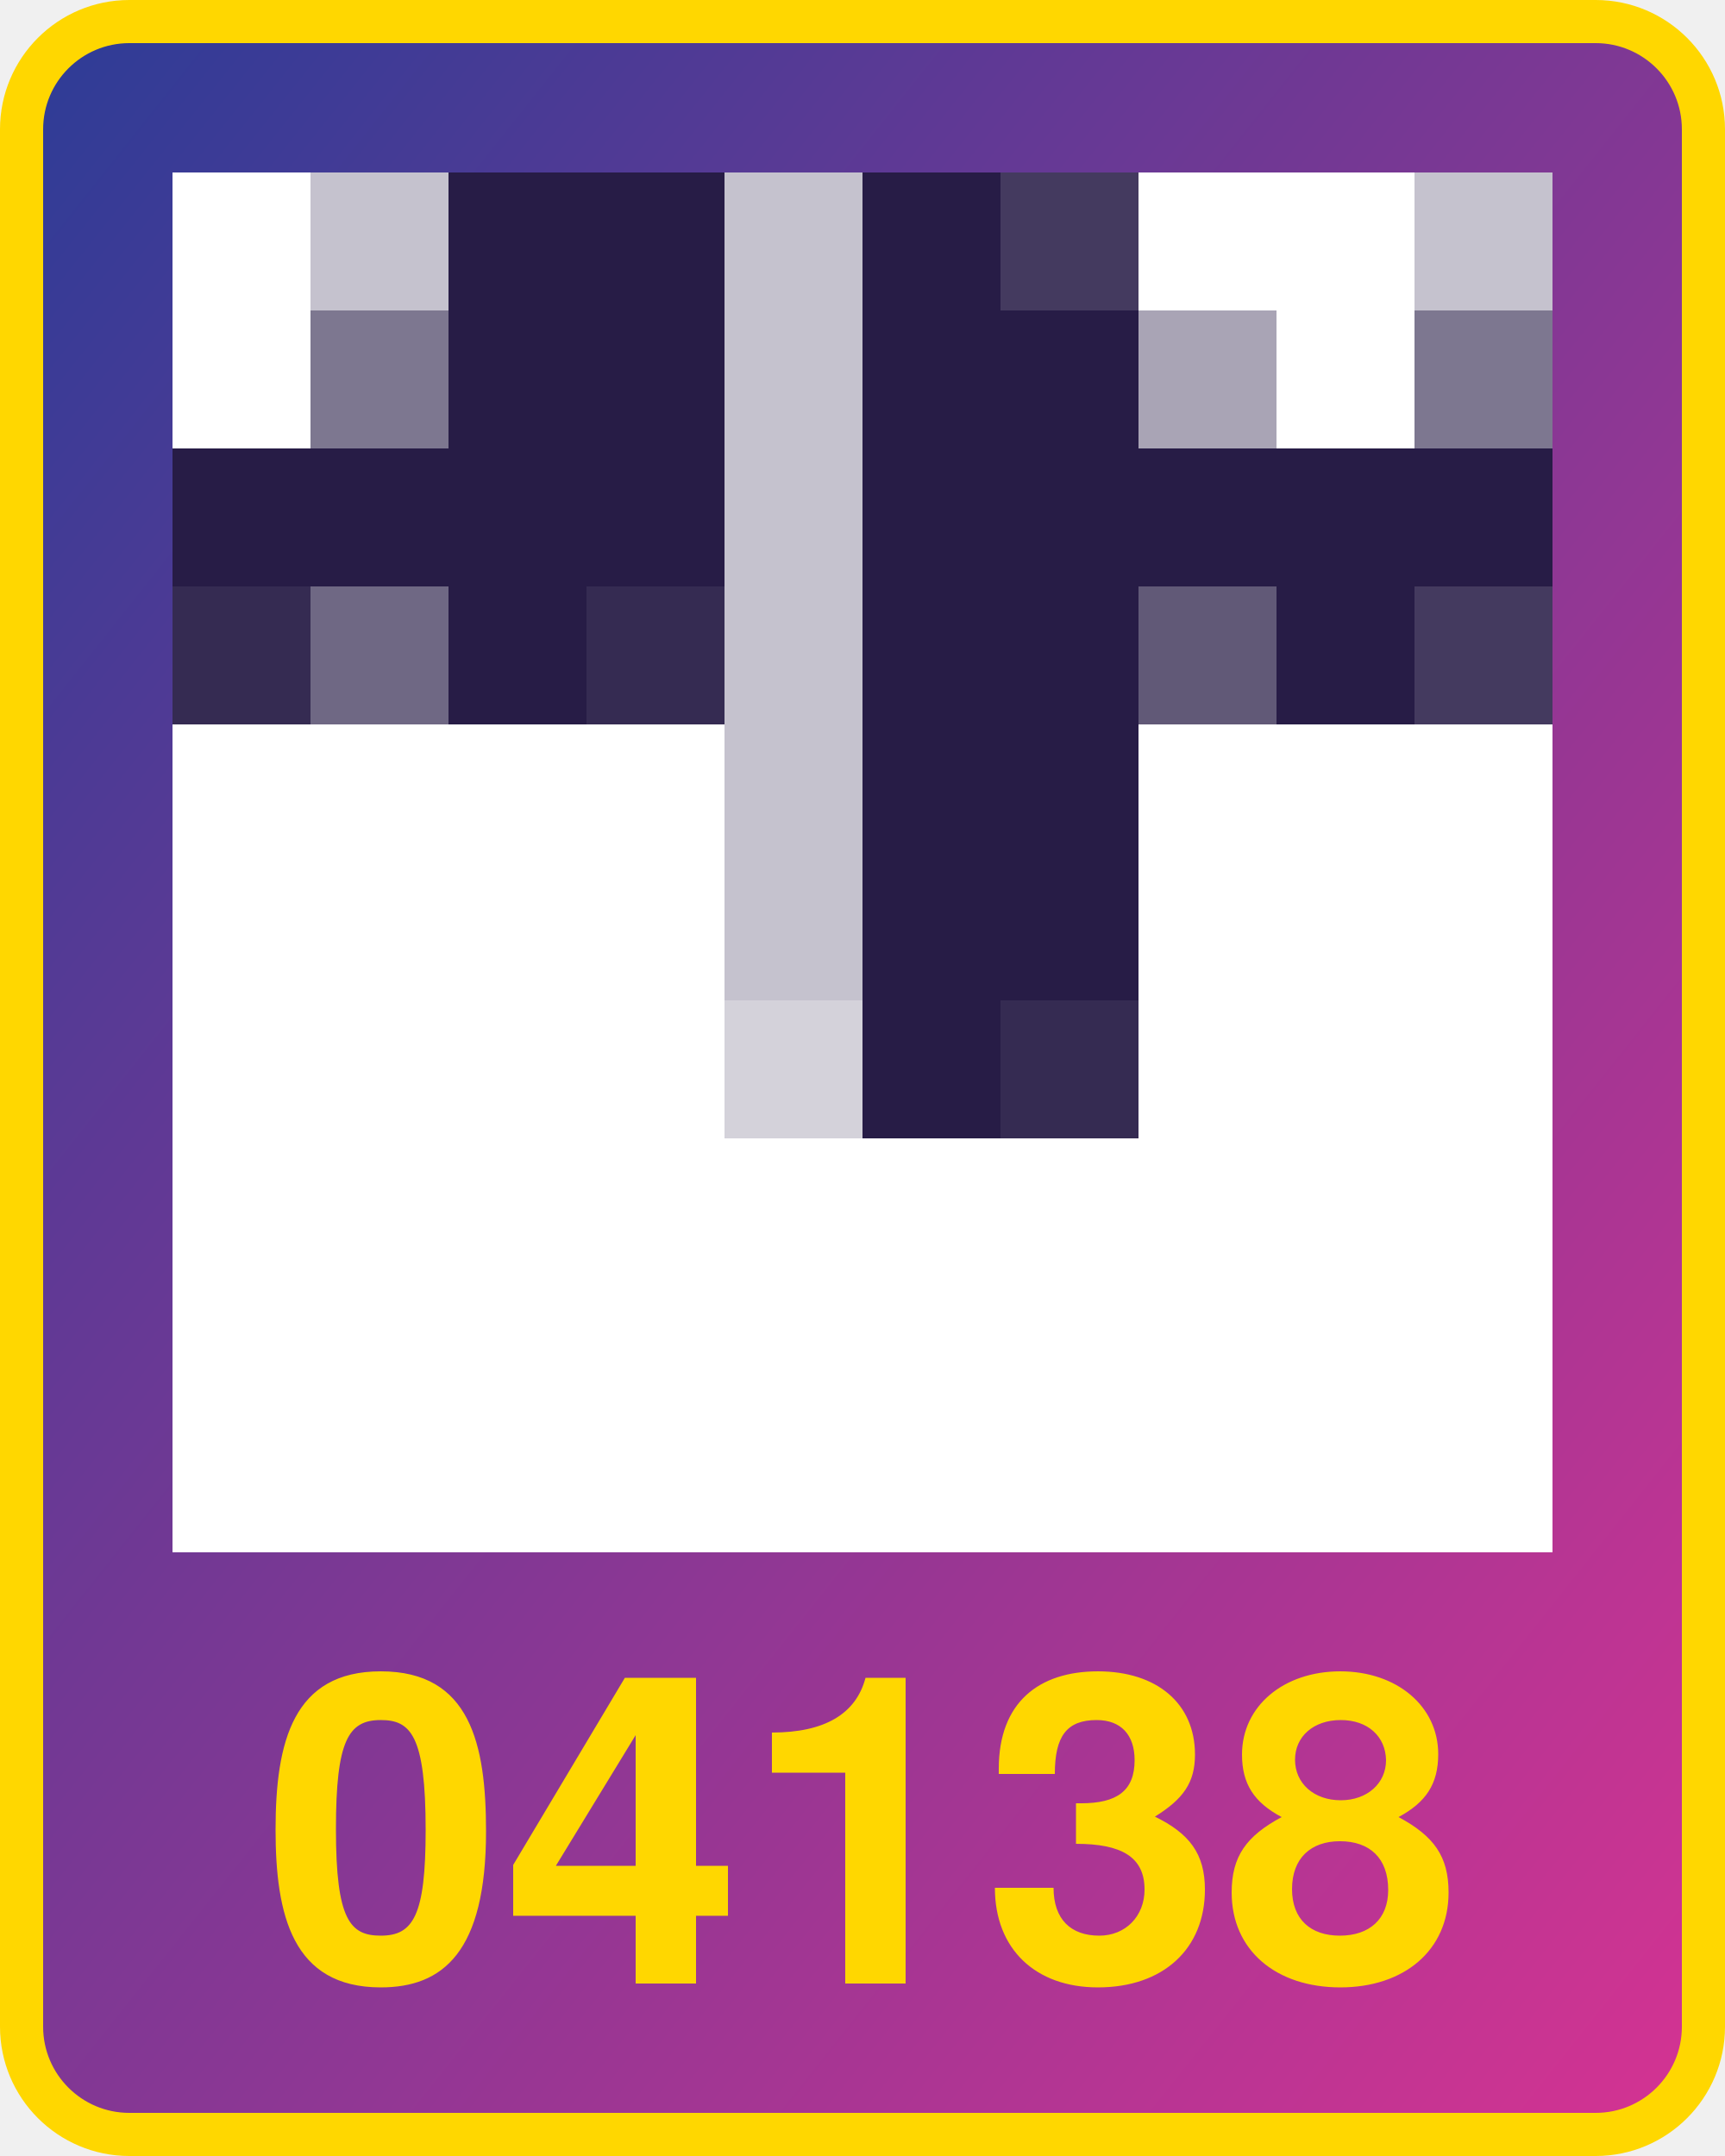
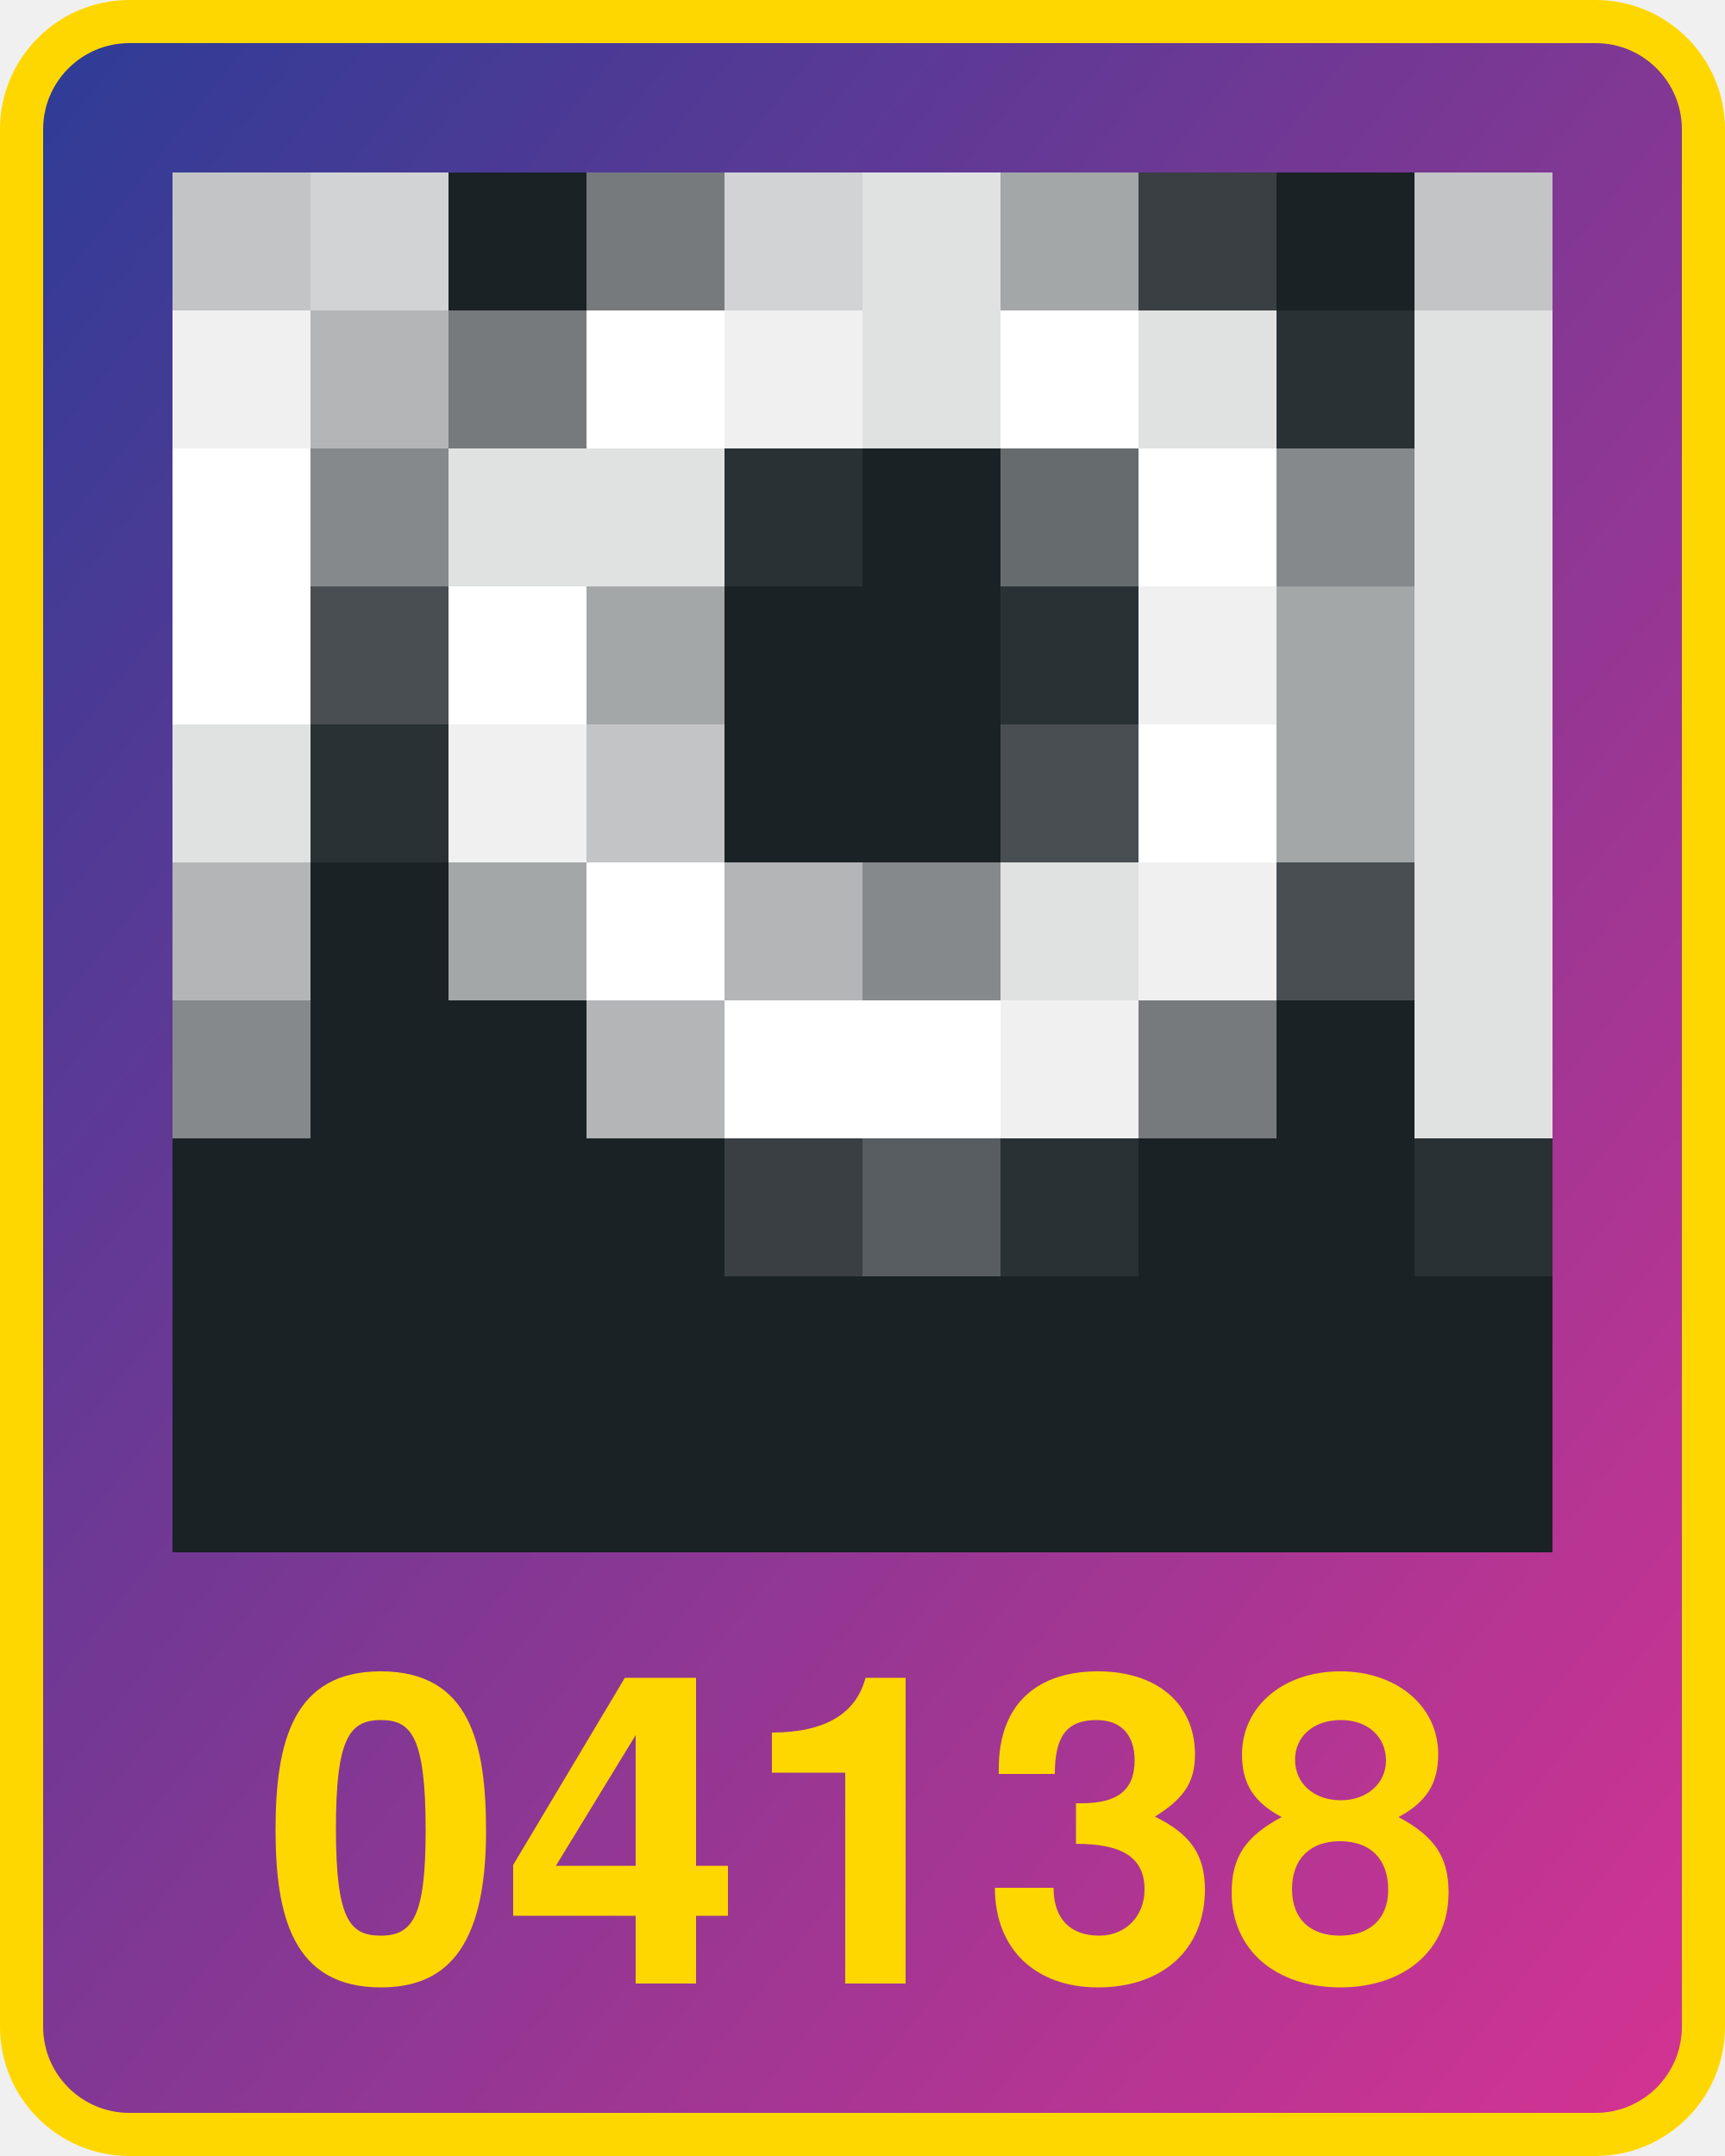
<svg xmlns="http://www.w3.org/2000/svg" width="800" height="1000">
  <defs>
    <linearGradient id="g" x1="0" x2="1" y1="0" y2="1">
      <stop offset="0%" stop-color="#2d3c96" />
      <stop offset="100%" stop-color="#d53392" />
    </linearGradient>
  </defs>
  <rect x="10" y="10" width="780" height="980" fill="url(#g)" rx="50" ry="50" stroke="gold" stroke-width="20" />
  <text x="400" y="920" width="780" text-anchor="middle" style="font:bold 200px 'Helvetica Neue';fill:gold">04138</text>
  <g transform="translate(80 80) scale(64)">
-     <rect x="0" y="0" width="1" height="1" fill="#ffffff" />
-     <rect x="0" y="1" width="1" height="1" fill="#ffffff" />
-     <rect x="0" y="2" width="1" height="1" fill="#271c46" />
-     <rect x="0" y="3" width="1" height="1" fill="#352b52" />
-     <rect x="0" y="4" width="1" height="1" fill="#ffffff" />
-     <rect x="0" y="5" width="1" height="1" fill="#ffffff" />
-     <rect x="0" y="6" width="1" height="1" fill="#ffffff" />
-     <rect x="0" y="7" width="1" height="1" fill="#ffffff" />
-     <rect x="0" y="8" width="1" height="1" fill="#ffffff" />
-     <rect x="0" y="9" width="1" height="1" fill="#ffffff" />
-     <rect x="1" y="0" width="1" height="1" fill="#c5c2ce" />
-     <rect x="1" y="1" width="1" height="1" fill="#7d7790" />
-     <rect x="1" y="2" width="1" height="1" fill="#271c46" />
-     <rect x="1" y="3" width="1" height="1" fill="#6f6884" />
-     <rect x="1" y="4" width="1" height="1" fill="#ffffff" />
-     <rect x="1" y="5" width="1" height="1" fill="#ffffff" />
-     <rect x="1" y="6" width="1" height="1" fill="#ffffff" />
-     <rect x="1" y="7" width="1" height="1" fill="#ffffff" />
-     <rect x="1" y="8" width="1" height="1" fill="#ffffff" />
-     <rect x="1" y="9" width="1" height="1" fill="#ffffff" />
-     <rect x="2" y="0" width="1" height="1" fill="#271c46" />
-     <rect x="2" y="1" width="1" height="1" fill="#271c46" />
-     <rect x="2" y="2" width="1" height="1" fill="#271c46" />
-     <rect x="2" y="3" width="1" height="1" fill="#271c46" />
-     <rect x="2" y="4" width="1" height="1" fill="#ffffff" />
-     <rect x="2" y="5" width="1" height="1" fill="#ffffff" />
-     <rect x="2" y="6" width="1" height="1" fill="#ffffff" />
-     <rect x="2" y="7" width="1" height="1" fill="#ffffff" />
-     <rect x="2" y="8" width="1" height="1" fill="#ffffff" />
-     <rect x="2" y="9" width="1" height="1" fill="#ffffff" />
-     <rect x="3" y="0" width="1" height="1" fill="#271c46" />
-     <rect x="3" y="1" width="1" height="1" fill="#271c46" />
-     <rect x="3" y="2" width="1" height="1" fill="#271c46" />
-     <rect x="3" y="3" width="1" height="1" fill="#352b52" />
-     <rect x="3" y="4" width="1" height="1" fill="#ffffff" />
+     <rect x="0" y="0" width="1" height="1" fill="#c2c4c5" />
+     <rect x="0" y="1" width="1" height="1" fill="#f0f0f1" />
+     <rect x="0" y="2" width="1" height="1" fill="#ffffff" />
+     <rect x="0" y="3" width="1" height="1" fill="#ffffff" />
+     <rect x="0" y="4" width="1" height="1" fill="#e0e2e2" />
+     <rect x="0" y="5" width="1" height="1" fill="#b3b5b7" />
+     <rect x="0" y="6" width="1" height="1" fill="#85898b" />
+     <rect x="0" y="7" width="1" height="1" fill="#1a2226" />
+     <rect x="0" y="8" width="1" height="1" fill="#1a2226" />
+     <rect x="0" y="9" width="1" height="1" fill="#1a2226" />
+     <rect x="1" y="0" width="1" height="1" fill="#d1d3d4" />
+     <rect x="1" y="1" width="1" height="1" fill="#b3b5b7" />
+     <rect x="1" y="2" width="1" height="1" fill="#85898b" />
+     <rect x="1" y="3" width="1" height="1" fill="#484e51" />
+     <rect x="1" y="4" width="1" height="1" fill="#293134" />
+     <rect x="1" y="5" width="1" height="1" fill="#1a2226" />
+     <rect x="1" y="6" width="1" height="1" fill="#1a2226" />
+     <rect x="1" y="7" width="1" height="1" fill="#1a2226" />
+     <rect x="1" y="8" width="1" height="1" fill="#1a2226" />
+     <rect x="1" y="9" width="1" height="1" fill="#1a2226" />
+     <rect x="2" y="0" width="1" height="1" fill="#1a2226" />
+     <rect x="2" y="1" width="1" height="1" fill="#767a7d" />
+     <rect x="2" y="2" width="1" height="1" fill="#e0e2e2" />
+     <rect x="2" y="3" width="1" height="1" fill="#ffffff" />
+     <rect x="2" y="4" width="1" height="1" fill="#f0f0f1" />
+     <rect x="2" y="5" width="1" height="1" fill="#a3a7a8" />
+     <rect x="2" y="6" width="1" height="1" fill="#1a2226" />
+     <rect x="2" y="7" width="1" height="1" fill="#1a2226" />
+     <rect x="2" y="8" width="1" height="1" fill="#1a2226" />
+     <rect x="2" y="9" width="1" height="1" fill="#1a2226" />
+     <rect x="3" y="0" width="1" height="1" fill="#767a7d" />
+     <rect x="3" y="1" width="1" height="1" fill="#ffffff" />
+     <rect x="3" y="2" width="1" height="1" fill="#e0e2e2" />
+     <rect x="3" y="3" width="1" height="1" fill="#a3a7a8" />
+     <rect x="3" y="4" width="1" height="1" fill="#c2c4c5" />
    <rect x="3" y="5" width="1" height="1" fill="#ffffff" />
-     <rect x="3" y="6" width="1" height="1" fill="#ffffff" />
-     <rect x="3" y="7" width="1" height="1" fill="#ffffff" />
-     <rect x="3" y="8" width="1" height="1" fill="#ffffff" />
-     <rect x="3" y="9" width="1" height="1" fill="#ffffff" />
-     <rect x="4" y="0" width="1" height="1" fill="#c5c2ce" />
-     <rect x="4" y="1" width="1" height="1" fill="#c5c2ce" />
-     <rect x="4" y="2" width="1" height="1" fill="#c5c2ce" />
-     <rect x="4" y="3" width="1" height="1" fill="#c5c2ce" />
-     <rect x="4" y="4" width="1" height="1" fill="#c5c2ce" />
-     <rect x="4" y="5" width="1" height="1" fill="#c5c2ce" />
-     <rect x="4" y="6" width="1" height="1" fill="#d4d2da" />
-     <rect x="4" y="7" width="1" height="1" fill="#ffffff" />
-     <rect x="4" y="8" width="1" height="1" fill="#ffffff" />
-     <rect x="4" y="9" width="1" height="1" fill="#ffffff" />
-     <rect x="5" y="0" width="1" height="1" fill="#271c46" />
-     <rect x="5" y="1" width="1" height="1" fill="#271c46" />
-     <rect x="5" y="2" width="1" height="1" fill="#271c46" />
-     <rect x="5" y="3" width="1" height="1" fill="#271c46" />
-     <rect x="5" y="4" width="1" height="1" fill="#271c46" />
-     <rect x="5" y="5" width="1" height="1" fill="#271c46" />
-     <rect x="5" y="6" width="1" height="1" fill="#271c46" />
-     <rect x="5" y="7" width="1" height="1" fill="#ffffff" />
-     <rect x="5" y="8" width="1" height="1" fill="#ffffff" />
-     <rect x="5" y="9" width="1" height="1" fill="#ffffff" />
-     <rect x="6" y="0" width="1" height="1" fill="#443a5f" />
-     <rect x="6" y="1" width="1" height="1" fill="#271c46" />
-     <rect x="6" y="2" width="1" height="1" fill="#271c46" />
-     <rect x="6" y="3" width="1" height="1" fill="#271c46" />
-     <rect x="6" y="4" width="1" height="1" fill="#271c46" />
-     <rect x="6" y="5" width="1" height="1" fill="#271c46" />
-     <rect x="6" y="6" width="1" height="1" fill="#352b52" />
-     <rect x="6" y="7" width="1" height="1" fill="#ffffff" />
-     <rect x="6" y="8" width="1" height="1" fill="#ffffff" />
-     <rect x="6" y="9" width="1" height="1" fill="#ffffff" />
-     <rect x="7" y="0" width="1" height="1" fill="#ffffff" />
-     <rect x="7" y="1" width="1" height="1" fill="#a9a4b5" />
-     <rect x="7" y="2" width="1" height="1" fill="#271c46" />
-     <rect x="7" y="3" width="1" height="1" fill="#615977" />
+     <rect x="3" y="6" width="1" height="1" fill="#b3b5b7" />
+     <rect x="3" y="7" width="1" height="1" fill="#1a2226" />
+     <rect x="3" y="8" width="1" height="1" fill="#1a2226" />
+     <rect x="3" y="9" width="1" height="1" fill="#1a2226" />
+     <rect x="4" y="0" width="1" height="1" fill="#d1d3d4" />
+     <rect x="4" y="1" width="1" height="1" fill="#f0f0f1" />
+     <rect x="4" y="2" width="1" height="1" fill="#293134" />
+     <rect x="4" y="3" width="1" height="1" fill="#1a2226" />
+     <rect x="4" y="4" width="1" height="1" fill="#1a2226" />
+     <rect x="4" y="5" width="1" height="1" fill="#b3b5b7" />
+     <rect x="4" y="6" width="1" height="1" fill="#ffffff" />
+     <rect x="4" y="7" width="1" height="1" fill="#393f43" />
+     <rect x="4" y="8" width="1" height="1" fill="#1a2226" />
+     <rect x="4" y="9" width="1" height="1" fill="#1a2226" />
+     <rect x="5" y="0" width="1" height="1" fill="#e0e2e2" />
+     <rect x="5" y="1" width="1" height="1" fill="#e0e2e2" />
+     <rect x="5" y="2" width="1" height="1" fill="#1a2226" />
+     <rect x="5" y="3" width="1" height="1" fill="#1a2226" />
+     <rect x="5" y="4" width="1" height="1" fill="#1a2226" />
+     <rect x="5" y="5" width="1" height="1" fill="#85898b" />
+     <rect x="5" y="6" width="1" height="1" fill="#ffffff" />
+     <rect x="5" y="7" width="1" height="1" fill="#575d60" />
+     <rect x="5" y="8" width="1" height="1" fill="#1a2226" />
+     <rect x="5" y="9" width="1" height="1" fill="#1a2226" />
+     <rect x="6" y="0" width="1" height="1" fill="#a3a7a8" />
+     <rect x="6" y="1" width="1" height="1" fill="#ffffff" />
+     <rect x="6" y="2" width="1" height="1" fill="#666c6e" />
+     <rect x="6" y="3" width="1" height="1" fill="#293134" />
+     <rect x="6" y="4" width="1" height="1" fill="#484e51" />
+     <rect x="6" y="5" width="1" height="1" fill="#e0e2e2" />
+     <rect x="6" y="6" width="1" height="1" fill="#f0f0f1" />
+     <rect x="6" y="7" width="1" height="1" fill="#293134" />
+     <rect x="6" y="8" width="1" height="1" fill="#1a2226" />
+     <rect x="6" y="9" width="1" height="1" fill="#1a2226" />
+     <rect x="7" y="0" width="1" height="1" fill="#393f43" />
+     <rect x="7" y="1" width="1" height="1" fill="#e0e2e2" />
+     <rect x="7" y="2" width="1" height="1" fill="#ffffff" />
+     <rect x="7" y="3" width="1" height="1" fill="#f0f0f1" />
    <rect x="7" y="4" width="1" height="1" fill="#ffffff" />
-     <rect x="7" y="5" width="1" height="1" fill="#ffffff" />
-     <rect x="7" y="6" width="1" height="1" fill="#ffffff" />
-     <rect x="7" y="7" width="1" height="1" fill="#ffffff" />
-     <rect x="7" y="8" width="1" height="1" fill="#ffffff" />
-     <rect x="7" y="9" width="1" height="1" fill="#ffffff" />
-     <rect x="8" y="0" width="1" height="1" fill="#ffffff" />
-     <rect x="8" y="1" width="1" height="1" fill="#ffffff" />
-     <rect x="8" y="2" width="1" height="1" fill="#271c46" />
-     <rect x="8" y="3" width="1" height="1" fill="#271c46" />
-     <rect x="8" y="4" width="1" height="1" fill="#ffffff" />
-     <rect x="8" y="5" width="1" height="1" fill="#ffffff" />
-     <rect x="8" y="6" width="1" height="1" fill="#ffffff" />
-     <rect x="8" y="7" width="1" height="1" fill="#ffffff" />
-     <rect x="8" y="8" width="1" height="1" fill="#ffffff" />
-     <rect x="8" y="9" width="1" height="1" fill="#ffffff" />
-     <rect x="9" y="0" width="1" height="1" fill="#c5c2ce" />
-     <rect x="9" y="1" width="1" height="1" fill="#7d7790" />
-     <rect x="9" y="2" width="1" height="1" fill="#271c46" />
-     <rect x="9" y="3" width="1" height="1" fill="#443a5f" />
-     <rect x="9" y="4" width="1" height="1" fill="#ffffff" />
-     <rect x="9" y="5" width="1" height="1" fill="#ffffff" />
-     <rect x="9" y="6" width="1" height="1" fill="#ffffff" />
-     <rect x="9" y="7" width="1" height="1" fill="#ffffff" />
-     <rect x="9" y="8" width="1" height="1" fill="#ffffff" />
-     <rect x="9" y="9" width="1" height="1" fill="#ffffff" />
+     <rect x="7" y="5" width="1" height="1" fill="#f0f0f1" />
+     <rect x="7" y="6" width="1" height="1" fill="#767a7d" />
+     <rect x="7" y="7" width="1" height="1" fill="#1a2226" />
+     <rect x="7" y="8" width="1" height="1" fill="#1a2226" />
+     <rect x="7" y="9" width="1" height="1" fill="#1a2226" />
+     <rect x="8" y="0" width="1" height="1" fill="#1a2226" />
+     <rect x="8" y="1" width="1" height="1" fill="#293134" />
+     <rect x="8" y="2" width="1" height="1" fill="#85898b" />
+     <rect x="8" y="3" width="1" height="1" fill="#a3a7a8" />
+     <rect x="8" y="4" width="1" height="1" fill="#a3a7a8" />
+     <rect x="8" y="5" width="1" height="1" fill="#484e51" />
+     <rect x="8" y="6" width="1" height="1" fill="#1a2226" />
+     <rect x="8" y="7" width="1" height="1" fill="#1a2226" />
+     <rect x="8" y="8" width="1" height="1" fill="#1a2226" />
+     <rect x="8" y="9" width="1" height="1" fill="#1a2226" />
+     <rect x="9" y="0" width="1" height="1" fill="#c2c4c5" />
+     <rect x="9" y="1" width="1" height="1" fill="#e0e2e2" />
+     <rect x="9" y="2" width="1" height="1" fill="#e0e2e2" />
+     <rect x="9" y="3" width="1" height="1" fill="#e0e2e2" />
+     <rect x="9" y="4" width="1" height="1" fill="#e0e2e2" />
+     <rect x="9" y="5" width="1" height="1" fill="#e0e2e2" />
+     <rect x="9" y="6" width="1" height="1" fill="#e0e2e2" />
+     <rect x="9" y="7" width="1" height="1" fill="#293134" />
+     <rect x="9" y="8" width="1" height="1" fill="#1a2226" />
+     <rect x="9" y="9" width="1" height="1" fill="#1a2226" />
  </g>
</svg>
